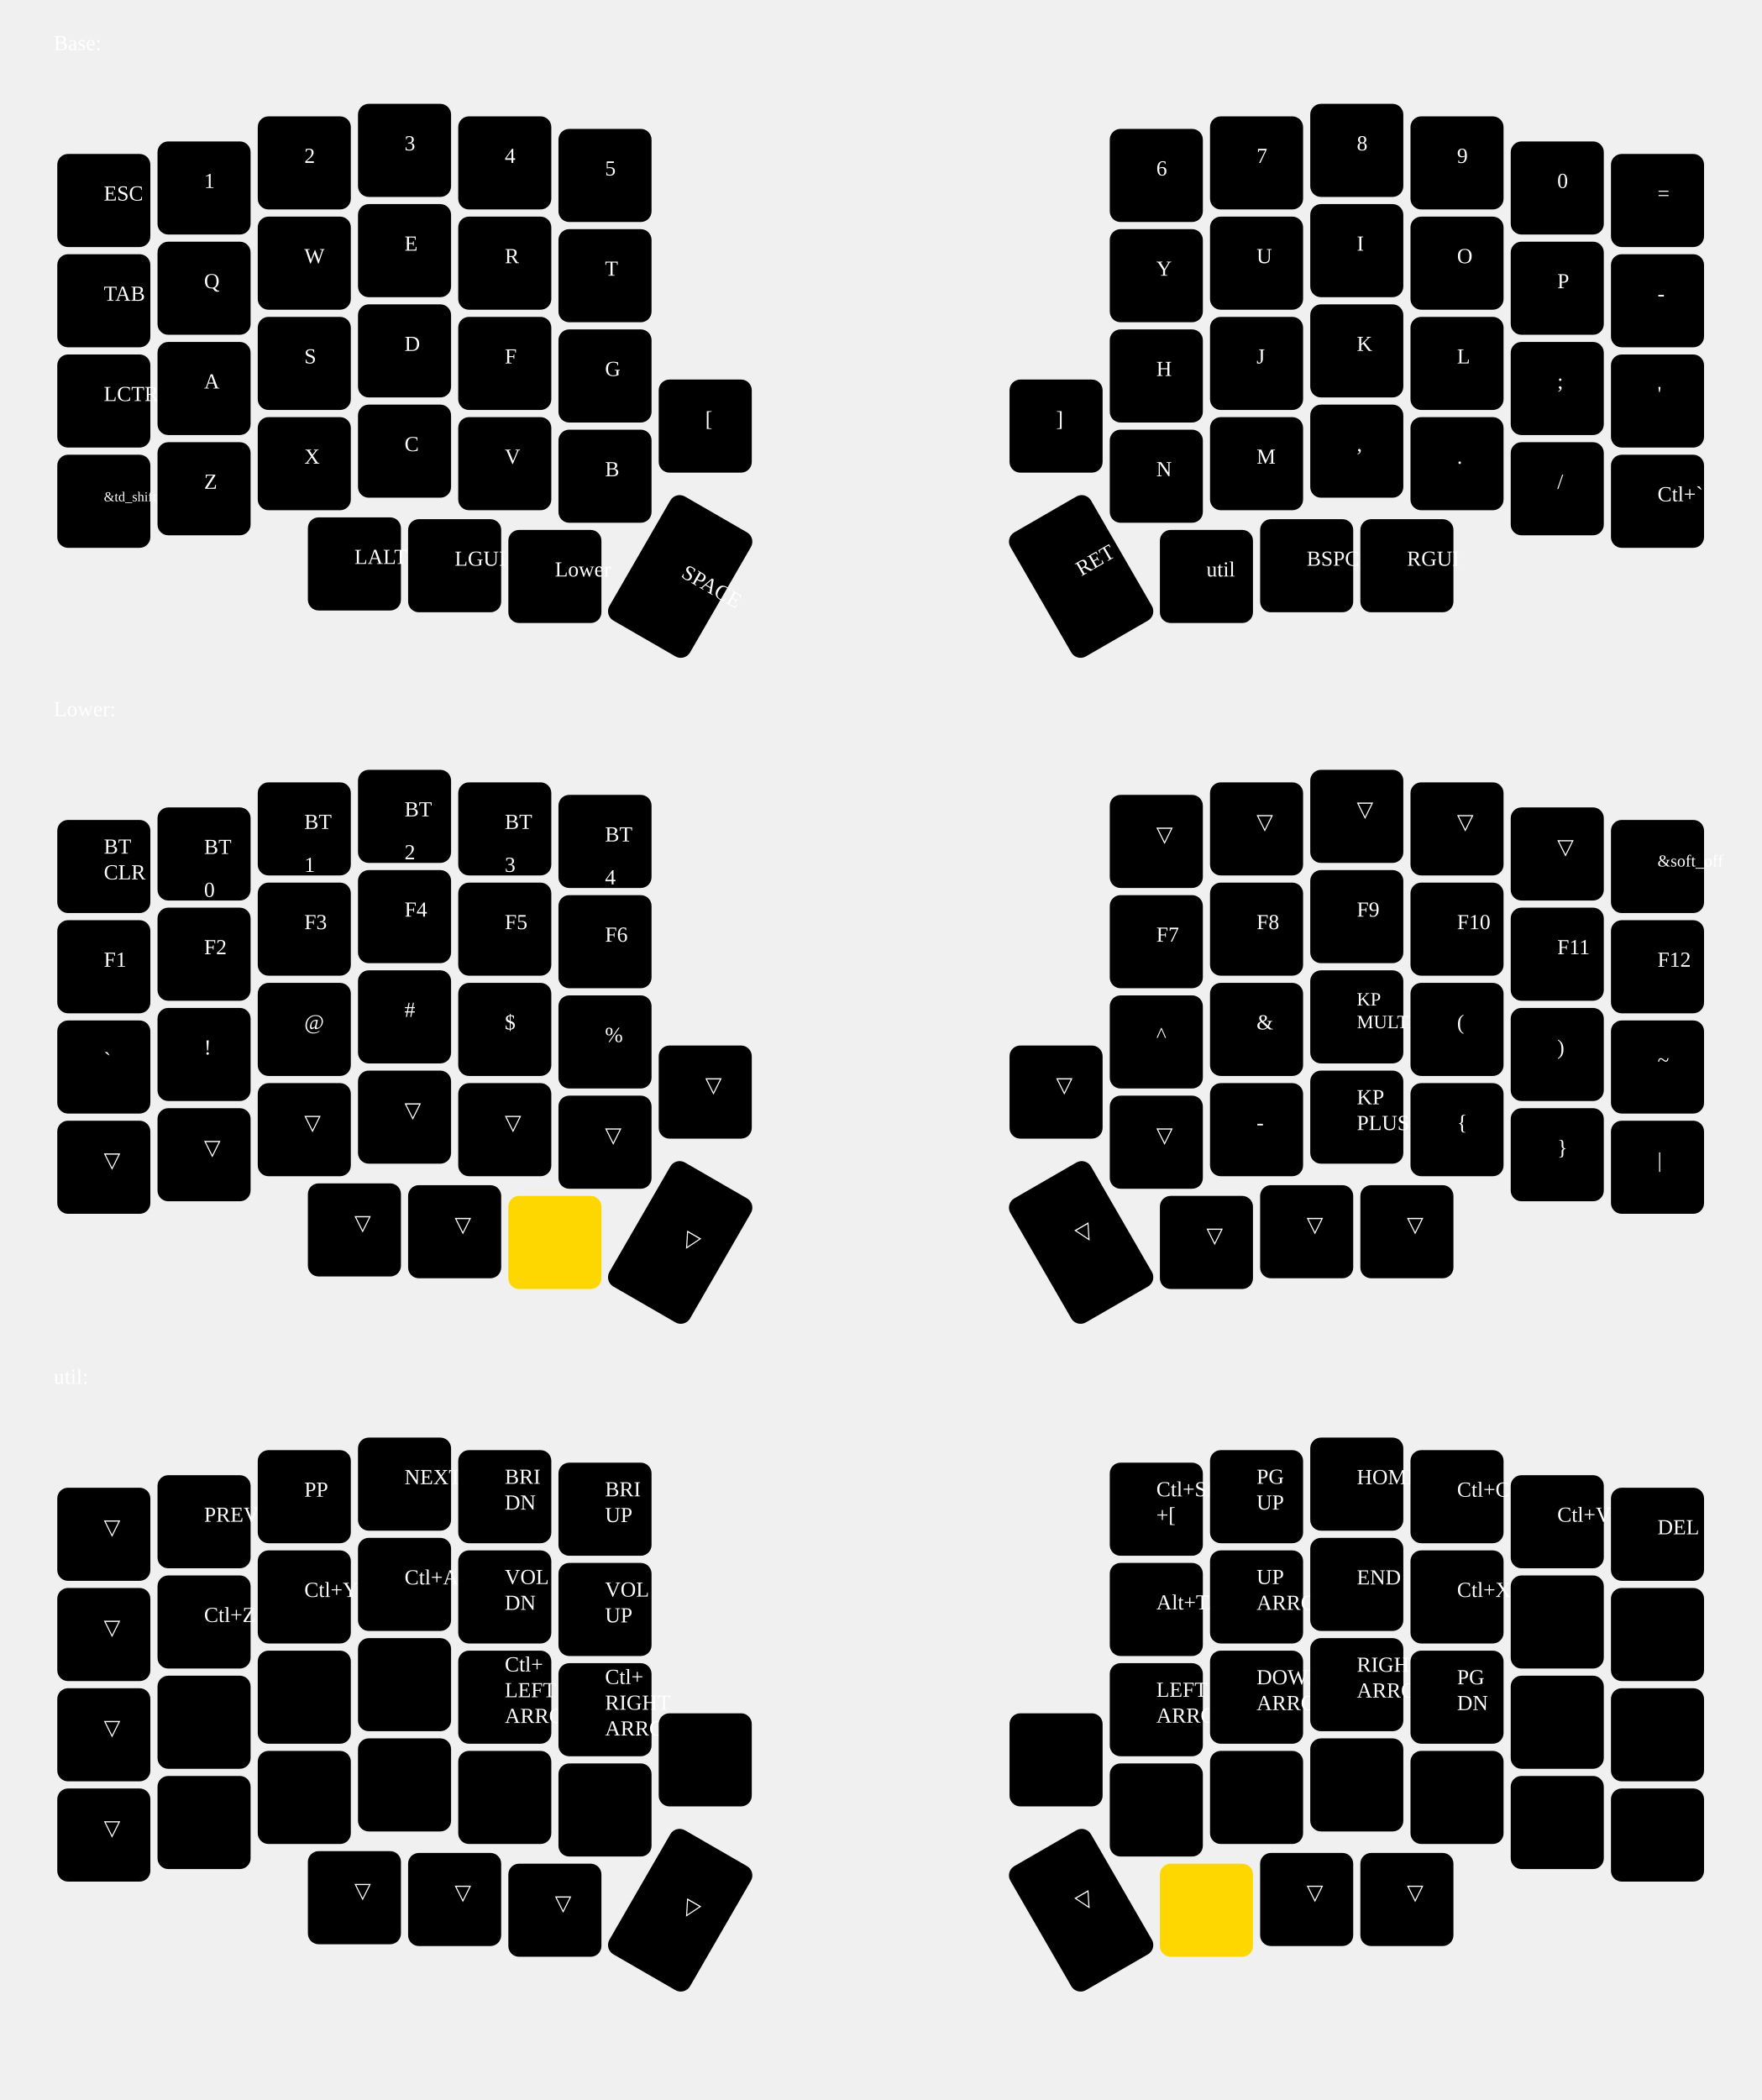
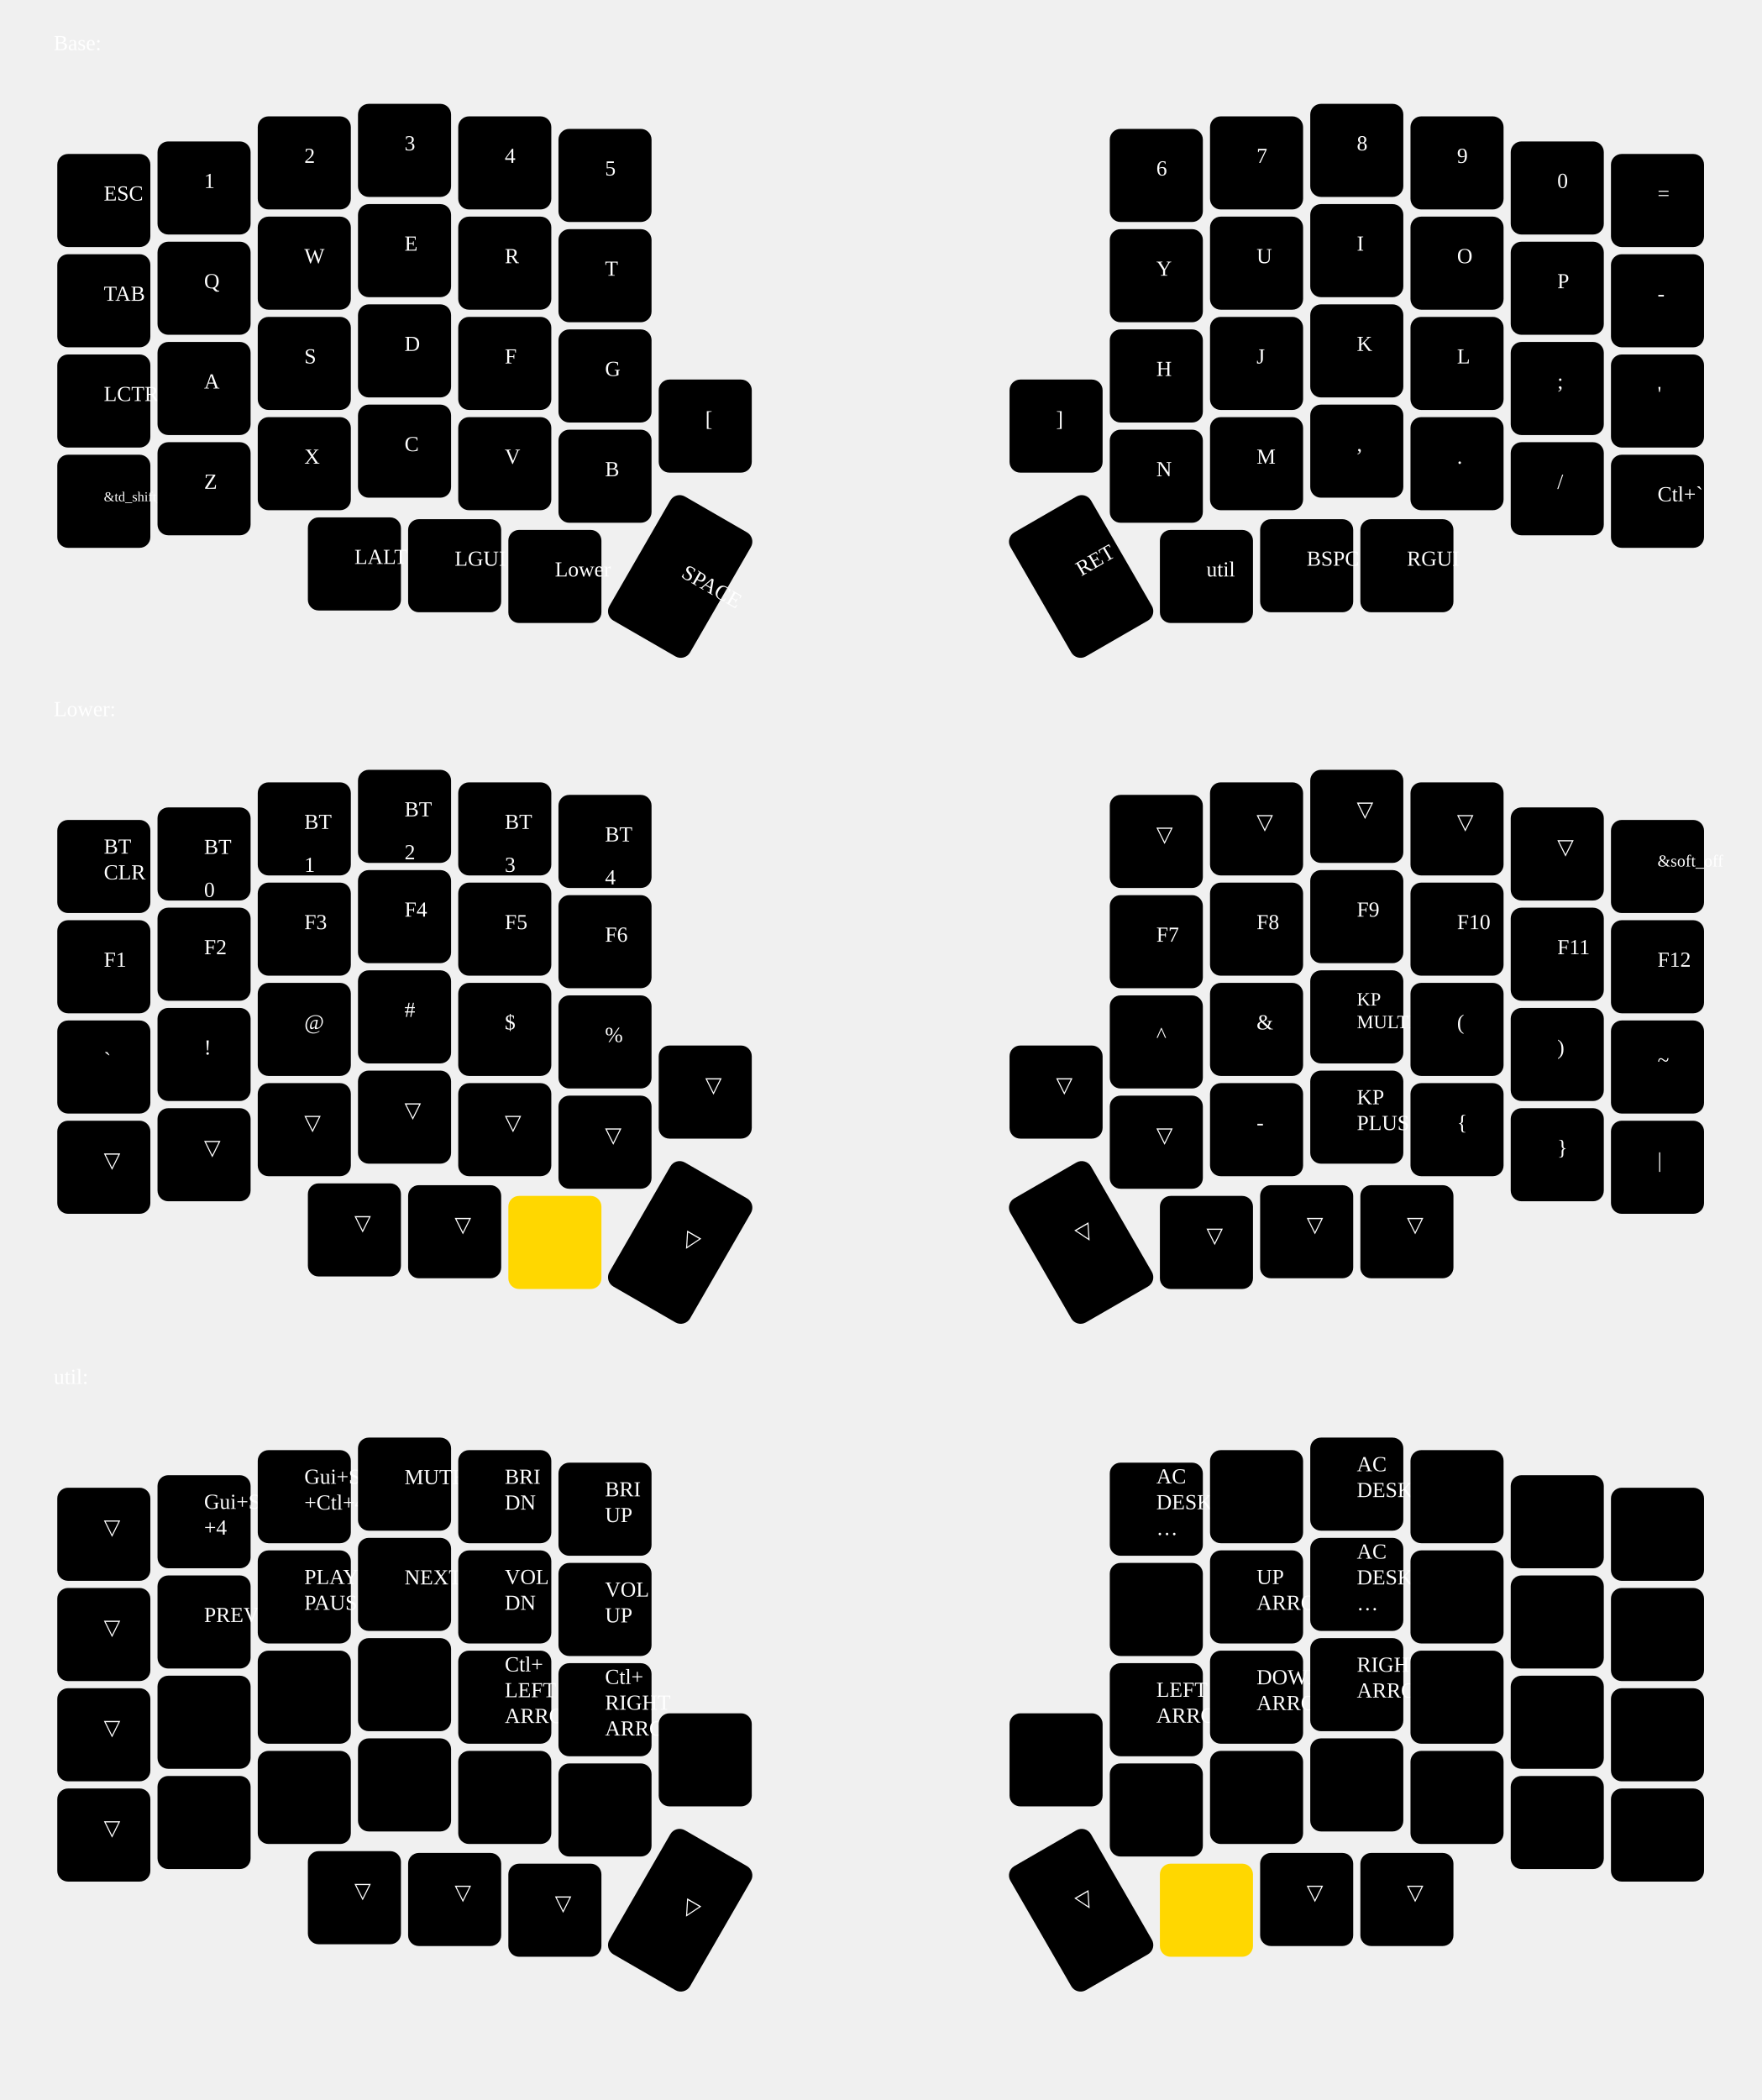
<svg xmlns="http://www.w3.org/2000/svg" width="984" height="1173" viewBox="0 0 984 1173" class="keymap">
  <style>/* Custom styling for better readability */
.combo { fill: #ff0000; }
.held { fill: #ffd700; }
.ghost { fill: #e0e0e0; }
.footer { font-size: 12px; }

/* Make all text white */
text { fill: white; }
.key text { fill: white; }
.legend text { fill: white; }
.footer text { fill: white; }
.combo text { fill: white; }
</style>
  <g transform="translate(30, 0)" class="layer-Base">
    <text x="0" y="28" class="label" id="Base">Base:</text>
    <g transform="translate(0, 56)">
      <g transform="translate(28, 56)" class="key keypos-0">
        <rect rx="6" ry="6" x="-26" y="-26" width="52" height="52" class="key" />
        <text x="0" y="0" class="key tap">ESC</text>
      </g>
      <g transform="translate(84, 49)" class="key keypos-1">
        <rect rx="6" ry="6" x="-26" y="-26" width="52" height="52" class="key" />
        <text x="0" y="0" class="key tap">1</text>
      </g>
      <g transform="translate(140, 35)" class="key keypos-2">
        <rect rx="6" ry="6" x="-26" y="-26" width="52" height="52" class="key" />
        <text x="0" y="0" class="key tap">2</text>
      </g>
      <g transform="translate(196, 28)" class="key keypos-3">
        <rect rx="6" ry="6" x="-26" y="-26" width="52" height="52" class="key" />
        <text x="0" y="0" class="key tap">3</text>
      </g>
      <g transform="translate(252, 35)" class="key keypos-4">
        <rect rx="6" ry="6" x="-26" y="-26" width="52" height="52" class="key" />
        <text x="0" y="0" class="key tap">4</text>
      </g>
      <g transform="translate(308, 42)" class="key keypos-5">
        <rect rx="6" ry="6" x="-26" y="-26" width="52" height="52" class="key" />
        <text x="0" y="0" class="key tap">5</text>
      </g>
      <g transform="translate(616, 42)" class="key keypos-6">
        <rect rx="6" ry="6" x="-26" y="-26" width="52" height="52" class="key" />
        <text x="0" y="0" class="key tap">6</text>
      </g>
      <g transform="translate(672, 35)" class="key keypos-7">
        <rect rx="6" ry="6" x="-26" y="-26" width="52" height="52" class="key" />
        <text x="0" y="0" class="key tap">7</text>
      </g>
      <g transform="translate(728, 28)" class="key keypos-8">
        <rect rx="6" ry="6" x="-26" y="-26" width="52" height="52" class="key" />
        <text x="0" y="0" class="key tap">8</text>
      </g>
      <g transform="translate(784, 35)" class="key keypos-9">
        <rect rx="6" ry="6" x="-26" y="-26" width="52" height="52" class="key" />
        <text x="0" y="0" class="key tap">9</text>
      </g>
      <g transform="translate(840, 49)" class="key keypos-10">
        <rect rx="6" ry="6" x="-26" y="-26" width="52" height="52" class="key" />
        <text x="0" y="0" class="key tap">0</text>
      </g>
      <g transform="translate(896, 56)" class="key keypos-11">
        <rect rx="6" ry="6" x="-26" y="-26" width="52" height="52" class="key" />
        <text x="0" y="0" class="key tap">=</text>
      </g>
      <g transform="translate(28, 112)" class="key keypos-12">
        <rect rx="6" ry="6" x="-26" y="-26" width="52" height="52" class="key" />
        <text x="0" y="0" class="key tap">TAB</text>
      </g>
      <g transform="translate(84, 105)" class="key keypos-13">
        <rect rx="6" ry="6" x="-26" y="-26" width="52" height="52" class="key" />
        <text x="0" y="0" class="key tap">Q</text>
      </g>
      <g transform="translate(140, 91)" class="key keypos-14">
        <rect rx="6" ry="6" x="-26" y="-26" width="52" height="52" class="key" />
        <text x="0" y="0" class="key tap">W</text>
      </g>
      <g transform="translate(196, 84)" class="key keypos-15">
        <rect rx="6" ry="6" x="-26" y="-26" width="52" height="52" class="key" />
        <text x="0" y="0" class="key tap">E</text>
      </g>
      <g transform="translate(252, 91)" class="key keypos-16">
        <rect rx="6" ry="6" x="-26" y="-26" width="52" height="52" class="key" />
        <text x="0" y="0" class="key tap">R</text>
      </g>
      <g transform="translate(308, 98)" class="key keypos-17">
        <rect rx="6" ry="6" x="-26" y="-26" width="52" height="52" class="key" />
        <text x="0" y="0" class="key tap">T</text>
      </g>
      <g transform="translate(616, 98)" class="key keypos-18">
        <rect rx="6" ry="6" x="-26" y="-26" width="52" height="52" class="key" />
        <text x="0" y="0" class="key tap">Y</text>
      </g>
      <g transform="translate(672, 91)" class="key keypos-19">
        <rect rx="6" ry="6" x="-26" y="-26" width="52" height="52" class="key" />
        <text x="0" y="0" class="key tap">U</text>
      </g>
      <g transform="translate(728, 84)" class="key keypos-20">
        <rect rx="6" ry="6" x="-26" y="-26" width="52" height="52" class="key" />
        <text x="0" y="0" class="key tap">I</text>
      </g>
      <g transform="translate(784, 91)" class="key keypos-21">
        <rect rx="6" ry="6" x="-26" y="-26" width="52" height="52" class="key" />
        <text x="0" y="0" class="key tap">O</text>
      </g>
      <g transform="translate(840, 105)" class="key keypos-22">
        <rect rx="6" ry="6" x="-26" y="-26" width="52" height="52" class="key" />
        <text x="0" y="0" class="key tap">P</text>
      </g>
      <g transform="translate(896, 112)" class="key keypos-23">
        <rect rx="6" ry="6" x="-26" y="-26" width="52" height="52" class="key" />
        <text x="0" y="0" class="key tap">-</text>
      </g>
      <g transform="translate(28, 168)" class="key keypos-24">
        <rect rx="6" ry="6" x="-26" y="-26" width="52" height="52" class="key" />
        <text x="0" y="0" class="key tap">LCTRL</text>
      </g>
      <g transform="translate(84, 161)" class="key keypos-25">
        <rect rx="6" ry="6" x="-26" y="-26" width="52" height="52" class="key" />
        <text x="0" y="0" class="key tap">A</text>
      </g>
      <g transform="translate(140, 147)" class="key keypos-26">
        <rect rx="6" ry="6" x="-26" y="-26" width="52" height="52" class="key" />
        <text x="0" y="0" class="key tap">S</text>
      </g>
      <g transform="translate(196, 140)" class="key keypos-27">
        <rect rx="6" ry="6" x="-26" y="-26" width="52" height="52" class="key" />
        <text x="0" y="0" class="key tap">D</text>
      </g>
      <g transform="translate(252, 147)" class="key keypos-28">
        <rect rx="6" ry="6" x="-26" y="-26" width="52" height="52" class="key" />
        <text x="0" y="0" class="key tap">F</text>
      </g>
      <g transform="translate(308, 154)" class="key keypos-29">
        <rect rx="6" ry="6" x="-26" y="-26" width="52" height="52" class="key" />
        <text x="0" y="0" class="key tap">G</text>
      </g>
      <g transform="translate(616, 154)" class="key keypos-30">
        <rect rx="6" ry="6" x="-26" y="-26" width="52" height="52" class="key" />
        <text x="0" y="0" class="key tap">H</text>
      </g>
      <g transform="translate(672, 147)" class="key keypos-31">
        <rect rx="6" ry="6" x="-26" y="-26" width="52" height="52" class="key" />
        <text x="0" y="0" class="key tap">J</text>
      </g>
      <g transform="translate(728, 140)" class="key keypos-32">
        <rect rx="6" ry="6" x="-26" y="-26" width="52" height="52" class="key" />
        <text x="0" y="0" class="key tap">K</text>
      </g>
      <g transform="translate(784, 147)" class="key keypos-33">
        <rect rx="6" ry="6" x="-26" y="-26" width="52" height="52" class="key" />
        <text x="0" y="0" class="key tap">L</text>
      </g>
      <g transform="translate(840, 161)" class="key keypos-34">
        <rect rx="6" ry="6" x="-26" y="-26" width="52" height="52" class="key" />
        <text x="0" y="0" class="key tap">;</text>
      </g>
      <g transform="translate(896, 168)" class="key keypos-35">
        <rect rx="6" ry="6" x="-26" y="-26" width="52" height="52" class="key" />
        <text x="0" y="0" class="key tap">'</text>
      </g>
      <g transform="translate(28, 224)" class="key keypos-36">
        <rect rx="6" ry="6" x="-26" y="-26" width="52" height="52" class="key" />
        <text x="0" y="0" class="key tap">
          <tspan style="font-size: 64%">&amp;td_shift_…</tspan>
        </text>
      </g>
      <g transform="translate(84, 217)" class="key keypos-37">
        <rect rx="6" ry="6" x="-26" y="-26" width="52" height="52" class="key" />
        <text x="0" y="0" class="key tap">Z</text>
      </g>
      <g transform="translate(140, 203)" class="key keypos-38">
        <rect rx="6" ry="6" x="-26" y="-26" width="52" height="52" class="key" />
        <text x="0" y="0" class="key tap">X</text>
      </g>
      <g transform="translate(196, 196)" class="key keypos-39">
        <rect rx="6" ry="6" x="-26" y="-26" width="52" height="52" class="key" />
        <text x="0" y="0" class="key tap">C</text>
      </g>
      <g transform="translate(252, 203)" class="key keypos-40">
        <rect rx="6" ry="6" x="-26" y="-26" width="52" height="52" class="key" />
        <text x="0" y="0" class="key tap">V</text>
      </g>
      <g transform="translate(308, 210)" class="key keypos-41">
        <rect rx="6" ry="6" x="-26" y="-26" width="52" height="52" class="key" />
        <text x="0" y="0" class="key tap">B</text>
      </g>
      <g transform="translate(364, 182)" class="key keypos-42">
        <rect rx="6" ry="6" x="-26" y="-26" width="52" height="52" class="key" />
        <text x="0" y="0" class="key tap">[</text>
      </g>
      <g transform="translate(560, 182)" class="key keypos-43">
        <rect rx="6" ry="6" x="-26" y="-26" width="52" height="52" class="key" />
        <text x="0" y="0" class="key tap">]</text>
      </g>
      <g transform="translate(616, 210)" class="key keypos-44">
        <rect rx="6" ry="6" x="-26" y="-26" width="52" height="52" class="key" />
        <text x="0" y="0" class="key tap">N</text>
      </g>
      <g transform="translate(672, 203)" class="key keypos-45">
        <rect rx="6" ry="6" x="-26" y="-26" width="52" height="52" class="key" />
        <text x="0" y="0" class="key tap">M</text>
      </g>
      <g transform="translate(728, 196)" class="key keypos-46">
        <rect rx="6" ry="6" x="-26" y="-26" width="52" height="52" class="key" />
        <text x="0" y="0" class="key tap">,</text>
      </g>
      <g transform="translate(784, 203)" class="key keypos-47">
        <rect rx="6" ry="6" x="-26" y="-26" width="52" height="52" class="key" />
        <text x="0" y="0" class="key tap">.</text>
      </g>
      <g transform="translate(840, 217)" class="key keypos-48">
        <rect rx="6" ry="6" x="-26" y="-26" width="52" height="52" class="key" />
        <text x="0" y="0" class="key tap">/</text>
      </g>
      <g transform="translate(896, 224)" class="key keypos-49">
        <rect rx="6" ry="6" x="-26" y="-26" width="52" height="52" class="key" />
        <text x="0" y="0" class="key tap">Ctl+`</text>
      </g>
      <g transform="translate(168, 259)" class="key keypos-50">
        <rect rx="6" ry="6" x="-26" y="-26" width="52" height="52" class="key" />
        <text x="0" y="0" class="key tap">LALT</text>
      </g>
      <g transform="translate(224, 260)" class="key keypos-51">
        <rect rx="6" ry="6" x="-26" y="-26" width="52" height="52" class="key" />
        <text x="0" y="0" class="key tap">LGUI</text>
      </g>
      <g transform="translate(280, 266)" class="key keypos-52">
        <rect rx="6" ry="6" x="-26" y="-26" width="52" height="52" class="key" />
        <a href="#Lower">
          <text x="0" y="0" class="key tap layer-activator">Lower</text>
        </a>
      </g>
      <g transform="translate(350, 266) rotate(30.0)" class="key keypos-53">
        <rect rx="6" ry="6" x="-26" y="-40" width="52" height="80" class="key" />
        <text x="0" y="0" class="key tap">SPACE</text>
      </g>
      <g transform="translate(574, 266) rotate(-30.0)" class="key keypos-54">
        <rect rx="6" ry="6" x="-26" y="-40" width="52" height="80" class="key" />
        <text x="0" y="0" class="key tap">RET</text>
      </g>
      <g transform="translate(644, 266)" class="key keypos-55">
        <rect rx="6" ry="6" x="-26" y="-26" width="52" height="52" class="key" />
        <a href="#util">
          <text x="0" y="0" class="key tap layer-activator">util</text>
        </a>
      </g>
      <g transform="translate(700, 260)" class="key keypos-56">
        <rect rx="6" ry="6" x="-26" y="-26" width="52" height="52" class="key" />
        <text x="0" y="0" class="key tap">BSPC</text>
      </g>
      <g transform="translate(756, 260)" class="key keypos-57">
        <rect rx="6" ry="6" x="-26" y="-26" width="52" height="52" class="key" />
        <text x="0" y="0" class="key tap">RGUI</text>
      </g>
    </g>
  </g>
  <g transform="translate(30, 372)" class="layer-Lower">
    <text x="0" y="28" class="label" id="Lower">Lower:</text>
    <g transform="translate(0, 56)">
      <g transform="translate(28, 56)" class="key keypos-0">
        <rect rx="6" ry="6" x="-26" y="-26" width="52" height="52" class="key" />
        <text x="0" y="0" class="key tap">
          <tspan x="0" dy="-0.6em">BT</tspan>
          <tspan x="0" dy="1.2em">CLR</tspan>
        </text>
      </g>
      <g transform="translate(84, 49)" class="key keypos-1">
        <rect rx="6" ry="6" x="-26" y="-26" width="52" height="52" class="key" />
        <text x="0" y="0" class="key tap">BT</text>
        <text x="0" y="24" class="key hold">0</text>
      </g>
      <g transform="translate(140, 35)" class="key keypos-2">
        <rect rx="6" ry="6" x="-26" y="-26" width="52" height="52" class="key" />
        <text x="0" y="0" class="key tap">BT</text>
        <text x="0" y="24" class="key hold">1</text>
      </g>
      <g transform="translate(196, 28)" class="key keypos-3">
        <rect rx="6" ry="6" x="-26" y="-26" width="52" height="52" class="key" />
        <text x="0" y="0" class="key tap">BT</text>
        <text x="0" y="24" class="key hold">2</text>
      </g>
      <g transform="translate(252, 35)" class="key keypos-4">
        <rect rx="6" ry="6" x="-26" y="-26" width="52" height="52" class="key" />
        <text x="0" y="0" class="key tap">BT</text>
        <text x="0" y="24" class="key hold">3</text>
      </g>
      <g transform="translate(308, 42)" class="key keypos-5">
        <rect rx="6" ry="6" x="-26" y="-26" width="52" height="52" class="key" />
        <text x="0" y="0" class="key tap">BT</text>
        <text x="0" y="24" class="key hold">4</text>
      </g>
      <g transform="translate(616, 42)" class="key trans keypos-6">
        <rect rx="6" ry="6" x="-26" y="-26" width="52" height="52" class="key trans" />
        <text x="0" y="0" class="key trans tap">▽</text>
      </g>
      <g transform="translate(672, 35)" class="key trans keypos-7">
        <rect rx="6" ry="6" x="-26" y="-26" width="52" height="52" class="key trans" />
        <text x="0" y="0" class="key trans tap">▽</text>
      </g>
      <g transform="translate(728, 28)" class="key trans keypos-8">
        <rect rx="6" ry="6" x="-26" y="-26" width="52" height="52" class="key trans" />
        <text x="0" y="0" class="key trans tap">▽</text>
      </g>
      <g transform="translate(784, 35)" class="key trans keypos-9">
        <rect rx="6" ry="6" x="-26" y="-26" width="52" height="52" class="key trans" />
        <text x="0" y="0" class="key trans tap">▽</text>
      </g>
      <g transform="translate(840, 49)" class="key trans keypos-10">
        <rect rx="6" ry="6" x="-26" y="-26" width="52" height="52" class="key trans" />
        <text x="0" y="0" class="key trans tap">▽</text>
      </g>
      <g transform="translate(896, 56)" class="key keypos-11">
        <rect rx="6" ry="6" x="-26" y="-26" width="52" height="52" class="key" />
        <text x="0" y="0" class="key tap">
          <tspan style="font-size: 78%">&amp;soft_off</tspan>
        </text>
      </g>
      <g transform="translate(28, 112)" class="key keypos-12">
        <rect rx="6" ry="6" x="-26" y="-26" width="52" height="52" class="key" />
        <text x="0" y="0" class="key tap">F1</text>
      </g>
      <g transform="translate(84, 105)" class="key keypos-13">
        <rect rx="6" ry="6" x="-26" y="-26" width="52" height="52" class="key" />
        <text x="0" y="0" class="key tap">F2</text>
      </g>
      <g transform="translate(140, 91)" class="key keypos-14">
        <rect rx="6" ry="6" x="-26" y="-26" width="52" height="52" class="key" />
        <text x="0" y="0" class="key tap">F3</text>
      </g>
      <g transform="translate(196, 84)" class="key keypos-15">
        <rect rx="6" ry="6" x="-26" y="-26" width="52" height="52" class="key" />
        <text x="0" y="0" class="key tap">F4</text>
      </g>
      <g transform="translate(252, 91)" class="key keypos-16">
        <rect rx="6" ry="6" x="-26" y="-26" width="52" height="52" class="key" />
        <text x="0" y="0" class="key tap">F5</text>
      </g>
      <g transform="translate(308, 98)" class="key keypos-17">
        <rect rx="6" ry="6" x="-26" y="-26" width="52" height="52" class="key" />
        <text x="0" y="0" class="key tap">F6</text>
      </g>
      <g transform="translate(616, 98)" class="key keypos-18">
        <rect rx="6" ry="6" x="-26" y="-26" width="52" height="52" class="key" />
        <text x="0" y="0" class="key tap">F7</text>
      </g>
      <g transform="translate(672, 91)" class="key keypos-19">
        <rect rx="6" ry="6" x="-26" y="-26" width="52" height="52" class="key" />
        <text x="0" y="0" class="key tap">F8</text>
      </g>
      <g transform="translate(728, 84)" class="key keypos-20">
        <rect rx="6" ry="6" x="-26" y="-26" width="52" height="52" class="key" />
        <text x="0" y="0" class="key tap">F9</text>
      </g>
      <g transform="translate(784, 91)" class="key keypos-21">
        <rect rx="6" ry="6" x="-26" y="-26" width="52" height="52" class="key" />
        <text x="0" y="0" class="key tap">F10</text>
      </g>
      <g transform="translate(840, 105)" class="key keypos-22">
        <rect rx="6" ry="6" x="-26" y="-26" width="52" height="52" class="key" />
        <text x="0" y="0" class="key tap">F11</text>
      </g>
      <g transform="translate(896, 112)" class="key keypos-23">
        <rect rx="6" ry="6" x="-26" y="-26" width="52" height="52" class="key" />
        <text x="0" y="0" class="key tap">F12</text>
      </g>
      <g transform="translate(28, 168)" class="key keypos-24">
        <rect rx="6" ry="6" x="-26" y="-26" width="52" height="52" class="key" />
        <text x="0" y="0" class="key tap">`</text>
      </g>
      <g transform="translate(84, 161)" class="key keypos-25">
        <rect rx="6" ry="6" x="-26" y="-26" width="52" height="52" class="key" />
        <text x="0" y="0" class="key tap">!</text>
      </g>
      <g transform="translate(140, 147)" class="key keypos-26">
        <rect rx="6" ry="6" x="-26" y="-26" width="52" height="52" class="key" />
        <text x="0" y="0" class="key tap">@</text>
      </g>
      <g transform="translate(196, 140)" class="key keypos-27">
        <rect rx="6" ry="6" x="-26" y="-26" width="52" height="52" class="key" />
        <text x="0" y="0" class="key tap">#</text>
      </g>
      <g transform="translate(252, 147)" class="key keypos-28">
        <rect rx="6" ry="6" x="-26" y="-26" width="52" height="52" class="key" />
        <text x="0" y="0" class="key tap">$</text>
      </g>
      <g transform="translate(308, 154)" class="key keypos-29">
        <rect rx="6" ry="6" x="-26" y="-26" width="52" height="52" class="key" />
        <text x="0" y="0" class="key tap">%</text>
      </g>
      <g transform="translate(616, 154)" class="key keypos-30">
        <rect rx="6" ry="6" x="-26" y="-26" width="52" height="52" class="key" />
        <text x="0" y="0" class="key tap">^</text>
      </g>
      <g transform="translate(672, 147)" class="key keypos-31">
        <rect rx="6" ry="6" x="-26" y="-26" width="52" height="52" class="key" />
        <text x="0" y="0" class="key tap">&amp;</text>
      </g>
      <g transform="translate(728, 140)" class="key keypos-32">
        <rect rx="6" ry="6" x="-26" y="-26" width="52" height="52" class="key" />
        <text x="0" y="0" class="key tap">
          <tspan x="0" dy="-0.6em" style="font-size: 88%">KP</tspan>
          <tspan x="0" dy="1.2em" style="font-size: 88%">MULTIPLY</tspan>
        </text>
      </g>
      <g transform="translate(784, 147)" class="key keypos-33">
        <rect rx="6" ry="6" x="-26" y="-26" width="52" height="52" class="key" />
        <text x="0" y="0" class="key tap">(</text>
      </g>
      <g transform="translate(840, 161)" class="key keypos-34">
        <rect rx="6" ry="6" x="-26" y="-26" width="52" height="52" class="key" />
        <text x="0" y="0" class="key tap">)</text>
      </g>
      <g transform="translate(896, 168)" class="key keypos-35">
        <rect rx="6" ry="6" x="-26" y="-26" width="52" height="52" class="key" />
        <text x="0" y="0" class="key tap">~</text>
      </g>
      <g transform="translate(28, 224)" class="key trans keypos-36">
        <rect rx="6" ry="6" x="-26" y="-26" width="52" height="52" class="key trans" />
        <text x="0" y="0" class="key trans tap">▽</text>
      </g>
      <g transform="translate(84, 217)" class="key trans keypos-37">
        <rect rx="6" ry="6" x="-26" y="-26" width="52" height="52" class="key trans" />
        <text x="0" y="0" class="key trans tap">▽</text>
      </g>
      <g transform="translate(140, 203)" class="key trans keypos-38">
        <rect rx="6" ry="6" x="-26" y="-26" width="52" height="52" class="key trans" />
        <text x="0" y="0" class="key trans tap">▽</text>
      </g>
      <g transform="translate(196, 196)" class="key trans keypos-39">
        <rect rx="6" ry="6" x="-26" y="-26" width="52" height="52" class="key trans" />
        <text x="0" y="0" class="key trans tap">▽</text>
      </g>
      <g transform="translate(252, 203)" class="key trans keypos-40">
        <rect rx="6" ry="6" x="-26" y="-26" width="52" height="52" class="key trans" />
        <text x="0" y="0" class="key trans tap">▽</text>
      </g>
      <g transform="translate(308, 210)" class="key trans keypos-41">
        <rect rx="6" ry="6" x="-26" y="-26" width="52" height="52" class="key trans" />
        <text x="0" y="0" class="key trans tap">▽</text>
      </g>
      <g transform="translate(364, 182)" class="key trans keypos-42">
        <rect rx="6" ry="6" x="-26" y="-26" width="52" height="52" class="key trans" />
        <text x="0" y="0" class="key trans tap">▽</text>
      </g>
      <g transform="translate(560, 182)" class="key trans keypos-43">
        <rect rx="6" ry="6" x="-26" y="-26" width="52" height="52" class="key trans" />
        <text x="0" y="0" class="key trans tap">▽</text>
      </g>
      <g transform="translate(616, 210)" class="key trans keypos-44">
        <rect rx="6" ry="6" x="-26" y="-26" width="52" height="52" class="key trans" />
        <text x="0" y="0" class="key trans tap">▽</text>
      </g>
      <g transform="translate(672, 203)" class="key keypos-45">
        <rect rx="6" ry="6" x="-26" y="-26" width="52" height="52" class="key" />
        <text x="0" y="0" class="key tap">-</text>
      </g>
      <g transform="translate(728, 196)" class="key keypos-46">
        <rect rx="6" ry="6" x="-26" y="-26" width="52" height="52" class="key" />
        <text x="0" y="0" class="key tap">
          <tspan x="0" dy="-0.6em">KP</tspan>
          <tspan x="0" dy="1.2em">PLUS</tspan>
        </text>
      </g>
      <g transform="translate(784, 203)" class="key keypos-47">
        <rect rx="6" ry="6" x="-26" y="-26" width="52" height="52" class="key" />
        <text x="0" y="0" class="key tap">{</text>
      </g>
      <g transform="translate(840, 217)" class="key keypos-48">
        <rect rx="6" ry="6" x="-26" y="-26" width="52" height="52" class="key" />
        <text x="0" y="0" class="key tap">}</text>
      </g>
      <g transform="translate(896, 224)" class="key keypos-49">
        <rect rx="6" ry="6" x="-26" y="-26" width="52" height="52" class="key" />
        <text x="0" y="0" class="key tap">|</text>
      </g>
      <g transform="translate(168, 259)" class="key trans keypos-50">
        <rect rx="6" ry="6" x="-26" y="-26" width="52" height="52" class="key trans" />
        <text x="0" y="0" class="key trans tap">▽</text>
      </g>
      <g transform="translate(224, 260)" class="key trans keypos-51">
        <rect rx="6" ry="6" x="-26" y="-26" width="52" height="52" class="key trans" />
        <text x="0" y="0" class="key trans tap">▽</text>
      </g>
      <g transform="translate(280, 266)" class="key held keypos-52">
        <rect rx="6" ry="6" x="-26" y="-26" width="52" height="52" class="key held" />
      </g>
      <g transform="translate(350, 266) rotate(30.0)" class="key trans keypos-53">
        <rect rx="6" ry="6" x="-26" y="-40" width="52" height="80" class="key trans" />
        <text x="0" y="0" class="key trans tap">▽</text>
      </g>
      <g transform="translate(574, 266) rotate(-30.0)" class="key trans keypos-54">
        <rect rx="6" ry="6" x="-26" y="-40" width="52" height="80" class="key trans" />
        <text x="0" y="0" class="key trans tap">▽</text>
      </g>
      <g transform="translate(644, 266)" class="key trans keypos-55">
        <rect rx="6" ry="6" x="-26" y="-26" width="52" height="52" class="key trans" />
        <text x="0" y="0" class="key trans tap">▽</text>
      </g>
      <g transform="translate(700, 260)" class="key trans keypos-56">
        <rect rx="6" ry="6" x="-26" y="-26" width="52" height="52" class="key trans" />
        <text x="0" y="0" class="key trans tap">▽</text>
      </g>
      <g transform="translate(756, 260)" class="key trans keypos-57">
        <rect rx="6" ry="6" x="-26" y="-26" width="52" height="52" class="key trans" />
        <text x="0" y="0" class="key trans tap">▽</text>
      </g>
    </g>
  </g>
  <g transform="translate(30, 745)" class="layer-util">
    <text x="0" y="28" class="label" id="util">util:</text>
    <g transform="translate(0, 56)">
      <g transform="translate(28, 56)" class="key trans keypos-0">
        <rect rx="6" ry="6" x="-26" y="-26" width="52" height="52" class="key trans" />
        <text x="0" y="0" class="key trans tap">▽</text>
      </g>
      <g transform="translate(84, 49)" class="key keypos-1">
        <rect rx="6" ry="6" x="-26" y="-26" width="52" height="52" class="key" />
-         <text x="0" y="0" class="key tap">PREV</text>
+         <text x="0" y="0" class="key tap">
+           <tspan x="0" dy="-0.6em">Gui+Sft</tspan>
+           <tspan x="0" dy="1.2em">+4</tspan>
+         </text>
      </g>
      <g transform="translate(140, 35)" class="key keypos-2">
        <rect rx="6" ry="6" x="-26" y="-26" width="52" height="52" class="key" />
-         <text x="0" y="0" class="key tap">PP</text>
+         <text x="0" y="0" class="key tap">
+           <tspan x="0" dy="-0.6em">Gui+Sft</tspan>
+           <tspan x="0" dy="1.2em">+Ctl+4</tspan>
+         </text>
      </g>
      <g transform="translate(196, 28)" class="key keypos-3">
        <rect rx="6" ry="6" x="-26" y="-26" width="52" height="52" class="key" />
-         <text x="0" y="0" class="key tap">NEXT</text>
+         <text x="0" y="0" class="key tap">MUTE</text>
      </g>
      <g transform="translate(252, 35)" class="key keypos-4">
        <rect rx="6" ry="6" x="-26" y="-26" width="52" height="52" class="key" />
        <text x="0" y="0" class="key tap">
          <tspan x="0" dy="-0.6em">BRI</tspan>
          <tspan x="0" dy="1.2em">DN</tspan>
        </text>
      </g>
      <g transform="translate(308, 42)" class="key keypos-5">
        <rect rx="6" ry="6" x="-26" y="-26" width="52" height="52" class="key" />
        <text x="0" y="0" class="key tap">
          <tspan x="0" dy="-0.6em">BRI</tspan>
          <tspan x="0" dy="1.2em">UP</tspan>
        </text>
      </g>
      <g transform="translate(616, 42)" class="key keypos-6">
        <rect rx="6" ry="6" x="-26" y="-26" width="52" height="52" class="key" />
        <text x="0" y="0" class="key tap">
-           <tspan x="0" dy="-0.6em">Ctl+Sft</tspan>
-           <tspan x="0" dy="1.2em">+[</tspan>
+           <tspan x="0" dy="-1.2em">AC</tspan>
+           <tspan x="0" dy="1.2em">DESKTOP</tspan>
+           <tspan x="0" dy="1.2em">…</tspan>
        </text>
      </g>
      <g transform="translate(672, 35)" class="key keypos-7">
        <rect rx="6" ry="6" x="-26" y="-26" width="52" height="52" class="key" />
-         <text x="0" y="0" class="key tap">
-           <tspan x="0" dy="-0.6em">PG</tspan>
-           <tspan x="0" dy="1.2em">UP</tspan>
-         </text>
      </g>
      <g transform="translate(728, 28)" class="key keypos-8">
        <rect rx="6" ry="6" x="-26" y="-26" width="52" height="52" class="key" />
-         <text x="0" y="0" class="key tap">HOME</text>
+         <text x="0" y="0" class="key tap">
+           <tspan x="0" dy="-0.6em">AC</tspan>
+           <tspan x="0" dy="1.2em">DESKTOP</tspan>
+         </text>
      </g>
      <g transform="translate(784, 35)" class="key keypos-9">
        <rect rx="6" ry="6" x="-26" y="-26" width="52" height="52" class="key" />
-         <text x="0" y="0" class="key tap">Ctl+C</text>
      </g>
      <g transform="translate(840, 49)" class="key keypos-10">
        <rect rx="6" ry="6" x="-26" y="-26" width="52" height="52" class="key" />
-         <text x="0" y="0" class="key tap">Ctl+V</text>
      </g>
      <g transform="translate(896, 56)" class="key keypos-11">
        <rect rx="6" ry="6" x="-26" y="-26" width="52" height="52" class="key" />
-         <text x="0" y="0" class="key tap">DEL</text>
      </g>
      <g transform="translate(28, 112)" class="key trans keypos-12">
        <rect rx="6" ry="6" x="-26" y="-26" width="52" height="52" class="key trans" />
        <text x="0" y="0" class="key trans tap">▽</text>
      </g>
      <g transform="translate(84, 105)" class="key keypos-13">
        <rect rx="6" ry="6" x="-26" y="-26" width="52" height="52" class="key" />
-         <text x="0" y="0" class="key tap">Ctl+Z</text>
+         <text x="0" y="0" class="key tap">PREV</text>
      </g>
      <g transform="translate(140, 91)" class="key keypos-14">
        <rect rx="6" ry="6" x="-26" y="-26" width="52" height="52" class="key" />
-         <text x="0" y="0" class="key tap">Ctl+Y</text>
+         <text x="0" y="0" class="key tap">
+           <tspan x="0" dy="-0.6em">PLAY</tspan>
+           <tspan x="0" dy="1.2em">PAUSE</tspan>
+         </text>
      </g>
      <g transform="translate(196, 84)" class="key keypos-15">
        <rect rx="6" ry="6" x="-26" y="-26" width="52" height="52" class="key" />
-         <text x="0" y="0" class="key tap">Ctl+A</text>
+         <text x="0" y="0" class="key tap">NEXT</text>
      </g>
      <g transform="translate(252, 91)" class="key keypos-16">
        <rect rx="6" ry="6" x="-26" y="-26" width="52" height="52" class="key" />
        <text x="0" y="0" class="key tap">
          <tspan x="0" dy="-0.6em">VOL</tspan>
          <tspan x="0" dy="1.2em">DN</tspan>
        </text>
      </g>
      <g transform="translate(308, 98)" class="key keypos-17">
        <rect rx="6" ry="6" x="-26" y="-26" width="52" height="52" class="key" />
        <text x="0" y="0" class="key tap">
          <tspan x="0" dy="-0.6em">VOL</tspan>
          <tspan x="0" dy="1.2em">UP</tspan>
        </text>
      </g>
      <g transform="translate(616, 98)" class="key keypos-18">
        <rect rx="6" ry="6" x="-26" y="-26" width="52" height="52" class="key" />
-         <text x="0" y="0" class="key tap">Alt+TAB</text>
      </g>
      <g transform="translate(672, 91)" class="key keypos-19">
        <rect rx="6" ry="6" x="-26" y="-26" width="52" height="52" class="key" />
        <text x="0" y="0" class="key tap">
          <tspan x="0" dy="-0.6em">UP</tspan>
          <tspan x="0" dy="1.2em">ARROW</tspan>
        </text>
      </g>
      <g transform="translate(728, 84)" class="key keypos-20">
        <rect rx="6" ry="6" x="-26" y="-26" width="52" height="52" class="key" />
-         <text x="0" y="0" class="key tap">END</text>
+         <text x="0" y="0" class="key tap">
+           <tspan x="0" dy="-1.2em">AC</tspan>
+           <tspan x="0" dy="1.2em">DESKTOP</tspan>
+           <tspan x="0" dy="1.2em">…</tspan>
+         </text>
      </g>
      <g transform="translate(784, 91)" class="key keypos-21">
        <rect rx="6" ry="6" x="-26" y="-26" width="52" height="52" class="key" />
-         <text x="0" y="0" class="key tap">Ctl+X</text>
      </g>
      <g transform="translate(840, 105)" class="key keypos-22">
        <rect rx="6" ry="6" x="-26" y="-26" width="52" height="52" class="key" />
      </g>
      <g transform="translate(896, 112)" class="key keypos-23">
        <rect rx="6" ry="6" x="-26" y="-26" width="52" height="52" class="key" />
      </g>
      <g transform="translate(28, 168)" class="key trans keypos-24">
        <rect rx="6" ry="6" x="-26" y="-26" width="52" height="52" class="key trans" />
        <text x="0" y="0" class="key trans tap">▽</text>
      </g>
      <g transform="translate(84, 161)" class="key keypos-25">
        <rect rx="6" ry="6" x="-26" y="-26" width="52" height="52" class="key" />
      </g>
      <g transform="translate(140, 147)" class="key keypos-26">
        <rect rx="6" ry="6" x="-26" y="-26" width="52" height="52" class="key" />
      </g>
      <g transform="translate(196, 140)" class="key keypos-27">
        <rect rx="6" ry="6" x="-26" y="-26" width="52" height="52" class="key" />
      </g>
      <g transform="translate(252, 147)" class="key keypos-28">
        <rect rx="6" ry="6" x="-26" y="-26" width="52" height="52" class="key" />
        <text x="0" y="0" class="key tap">
          <tspan x="0" dy="-1.2em">Ctl+</tspan>
          <tspan x="0" dy="1.2em">LEFT</tspan>
          <tspan x="0" dy="1.2em">ARROW</tspan>
        </text>
      </g>
      <g transform="translate(308, 154)" class="key keypos-29">
        <rect rx="6" ry="6" x="-26" y="-26" width="52" height="52" class="key" />
        <text x="0" y="0" class="key tap">
          <tspan x="0" dy="-1.2em">Ctl+</tspan>
          <tspan x="0" dy="1.2em">RIGHT</tspan>
          <tspan x="0" dy="1.2em">ARROW</tspan>
        </text>
      </g>
      <g transform="translate(616, 154)" class="key keypos-30">
        <rect rx="6" ry="6" x="-26" y="-26" width="52" height="52" class="key" />
        <text x="0" y="0" class="key tap">
          <tspan x="0" dy="-0.6em">LEFT</tspan>
          <tspan x="0" dy="1.2em">ARROW</tspan>
        </text>
      </g>
      <g transform="translate(672, 147)" class="key keypos-31">
        <rect rx="6" ry="6" x="-26" y="-26" width="52" height="52" class="key" />
        <text x="0" y="0" class="key tap">
          <tspan x="0" dy="-0.6em">DOWN</tspan>
          <tspan x="0" dy="1.2em">ARROW</tspan>
        </text>
      </g>
      <g transform="translate(728, 140)" class="key keypos-32">
        <rect rx="6" ry="6" x="-26" y="-26" width="52" height="52" class="key" />
        <text x="0" y="0" class="key tap">
          <tspan x="0" dy="-0.6em">RIGHT</tspan>
          <tspan x="0" dy="1.2em">ARROW</tspan>
        </text>
      </g>
      <g transform="translate(784, 147)" class="key keypos-33">
        <rect rx="6" ry="6" x="-26" y="-26" width="52" height="52" class="key" />
-         <text x="0" y="0" class="key tap">
-           <tspan x="0" dy="-0.6em">PG</tspan>
-           <tspan x="0" dy="1.2em">DN</tspan>
-         </text>
      </g>
      <g transform="translate(840, 161)" class="key keypos-34">
        <rect rx="6" ry="6" x="-26" y="-26" width="52" height="52" class="key" />
      </g>
      <g transform="translate(896, 168)" class="key keypos-35">
        <rect rx="6" ry="6" x="-26" y="-26" width="52" height="52" class="key" />
      </g>
      <g transform="translate(28, 224)" class="key trans keypos-36">
        <rect rx="6" ry="6" x="-26" y="-26" width="52" height="52" class="key trans" />
        <text x="0" y="0" class="key trans tap">▽</text>
      </g>
      <g transform="translate(84, 217)" class="key keypos-37">
        <rect rx="6" ry="6" x="-26" y="-26" width="52" height="52" class="key" />
      </g>
      <g transform="translate(140, 203)" class="key keypos-38">
        <rect rx="6" ry="6" x="-26" y="-26" width="52" height="52" class="key" />
      </g>
      <g transform="translate(196, 196)" class="key keypos-39">
        <rect rx="6" ry="6" x="-26" y="-26" width="52" height="52" class="key" />
      </g>
      <g transform="translate(252, 203)" class="key keypos-40">
        <rect rx="6" ry="6" x="-26" y="-26" width="52" height="52" class="key" />
      </g>
      <g transform="translate(308, 210)" class="key keypos-41">
        <rect rx="6" ry="6" x="-26" y="-26" width="52" height="52" class="key" />
      </g>
      <g transform="translate(364, 182)" class="key keypos-42">
        <rect rx="6" ry="6" x="-26" y="-26" width="52" height="52" class="key" />
      </g>
      <g transform="translate(560, 182)" class="key keypos-43">
        <rect rx="6" ry="6" x="-26" y="-26" width="52" height="52" class="key" />
      </g>
      <g transform="translate(616, 210)" class="key keypos-44">
        <rect rx="6" ry="6" x="-26" y="-26" width="52" height="52" class="key" />
      </g>
      <g transform="translate(672, 203)" class="key keypos-45">
        <rect rx="6" ry="6" x="-26" y="-26" width="52" height="52" class="key" />
      </g>
      <g transform="translate(728, 196)" class="key keypos-46">
        <rect rx="6" ry="6" x="-26" y="-26" width="52" height="52" class="key" />
      </g>
      <g transform="translate(784, 203)" class="key keypos-47">
        <rect rx="6" ry="6" x="-26" y="-26" width="52" height="52" class="key" />
      </g>
      <g transform="translate(840, 217)" class="key keypos-48">
        <rect rx="6" ry="6" x="-26" y="-26" width="52" height="52" class="key" />
      </g>
      <g transform="translate(896, 224)" class="key keypos-49">
        <rect rx="6" ry="6" x="-26" y="-26" width="52" height="52" class="key" />
      </g>
      <g transform="translate(168, 259)" class="key trans keypos-50">
        <rect rx="6" ry="6" x="-26" y="-26" width="52" height="52" class="key trans" />
        <text x="0" y="0" class="key trans tap">▽</text>
      </g>
      <g transform="translate(224, 260)" class="key trans keypos-51">
        <rect rx="6" ry="6" x="-26" y="-26" width="52" height="52" class="key trans" />
        <text x="0" y="0" class="key trans tap">▽</text>
      </g>
      <g transform="translate(280, 266)" class="key trans keypos-52">
        <rect rx="6" ry="6" x="-26" y="-26" width="52" height="52" class="key trans" />
        <text x="0" y="0" class="key trans tap">▽</text>
      </g>
      <g transform="translate(350, 266) rotate(30.0)" class="key trans keypos-53">
        <rect rx="6" ry="6" x="-26" y="-40" width="52" height="80" class="key trans" />
        <text x="0" y="0" class="key trans tap">▽</text>
      </g>
      <g transform="translate(574, 266) rotate(-30.0)" class="key trans keypos-54">
        <rect rx="6" ry="6" x="-26" y="-40" width="52" height="80" class="key trans" />
        <text x="0" y="0" class="key trans tap">▽</text>
      </g>
      <g transform="translate(644, 266)" class="key held keypos-55">
        <rect rx="6" ry="6" x="-26" y="-26" width="52" height="52" class="key held" />
      </g>
      <g transform="translate(700, 260)" class="key trans keypos-56">
        <rect rx="6" ry="6" x="-26" y="-26" width="52" height="52" class="key trans" />
        <text x="0" y="0" class="key trans tap">▽</text>
      </g>
      <g transform="translate(756, 260)" class="key trans keypos-57">
        <rect rx="6" ry="6" x="-26" y="-26" width="52" height="52" class="key trans" />
        <text x="0" y="0" class="key trans tap">▽</text>
      </g>
    </g>
  </g>
</svg>
